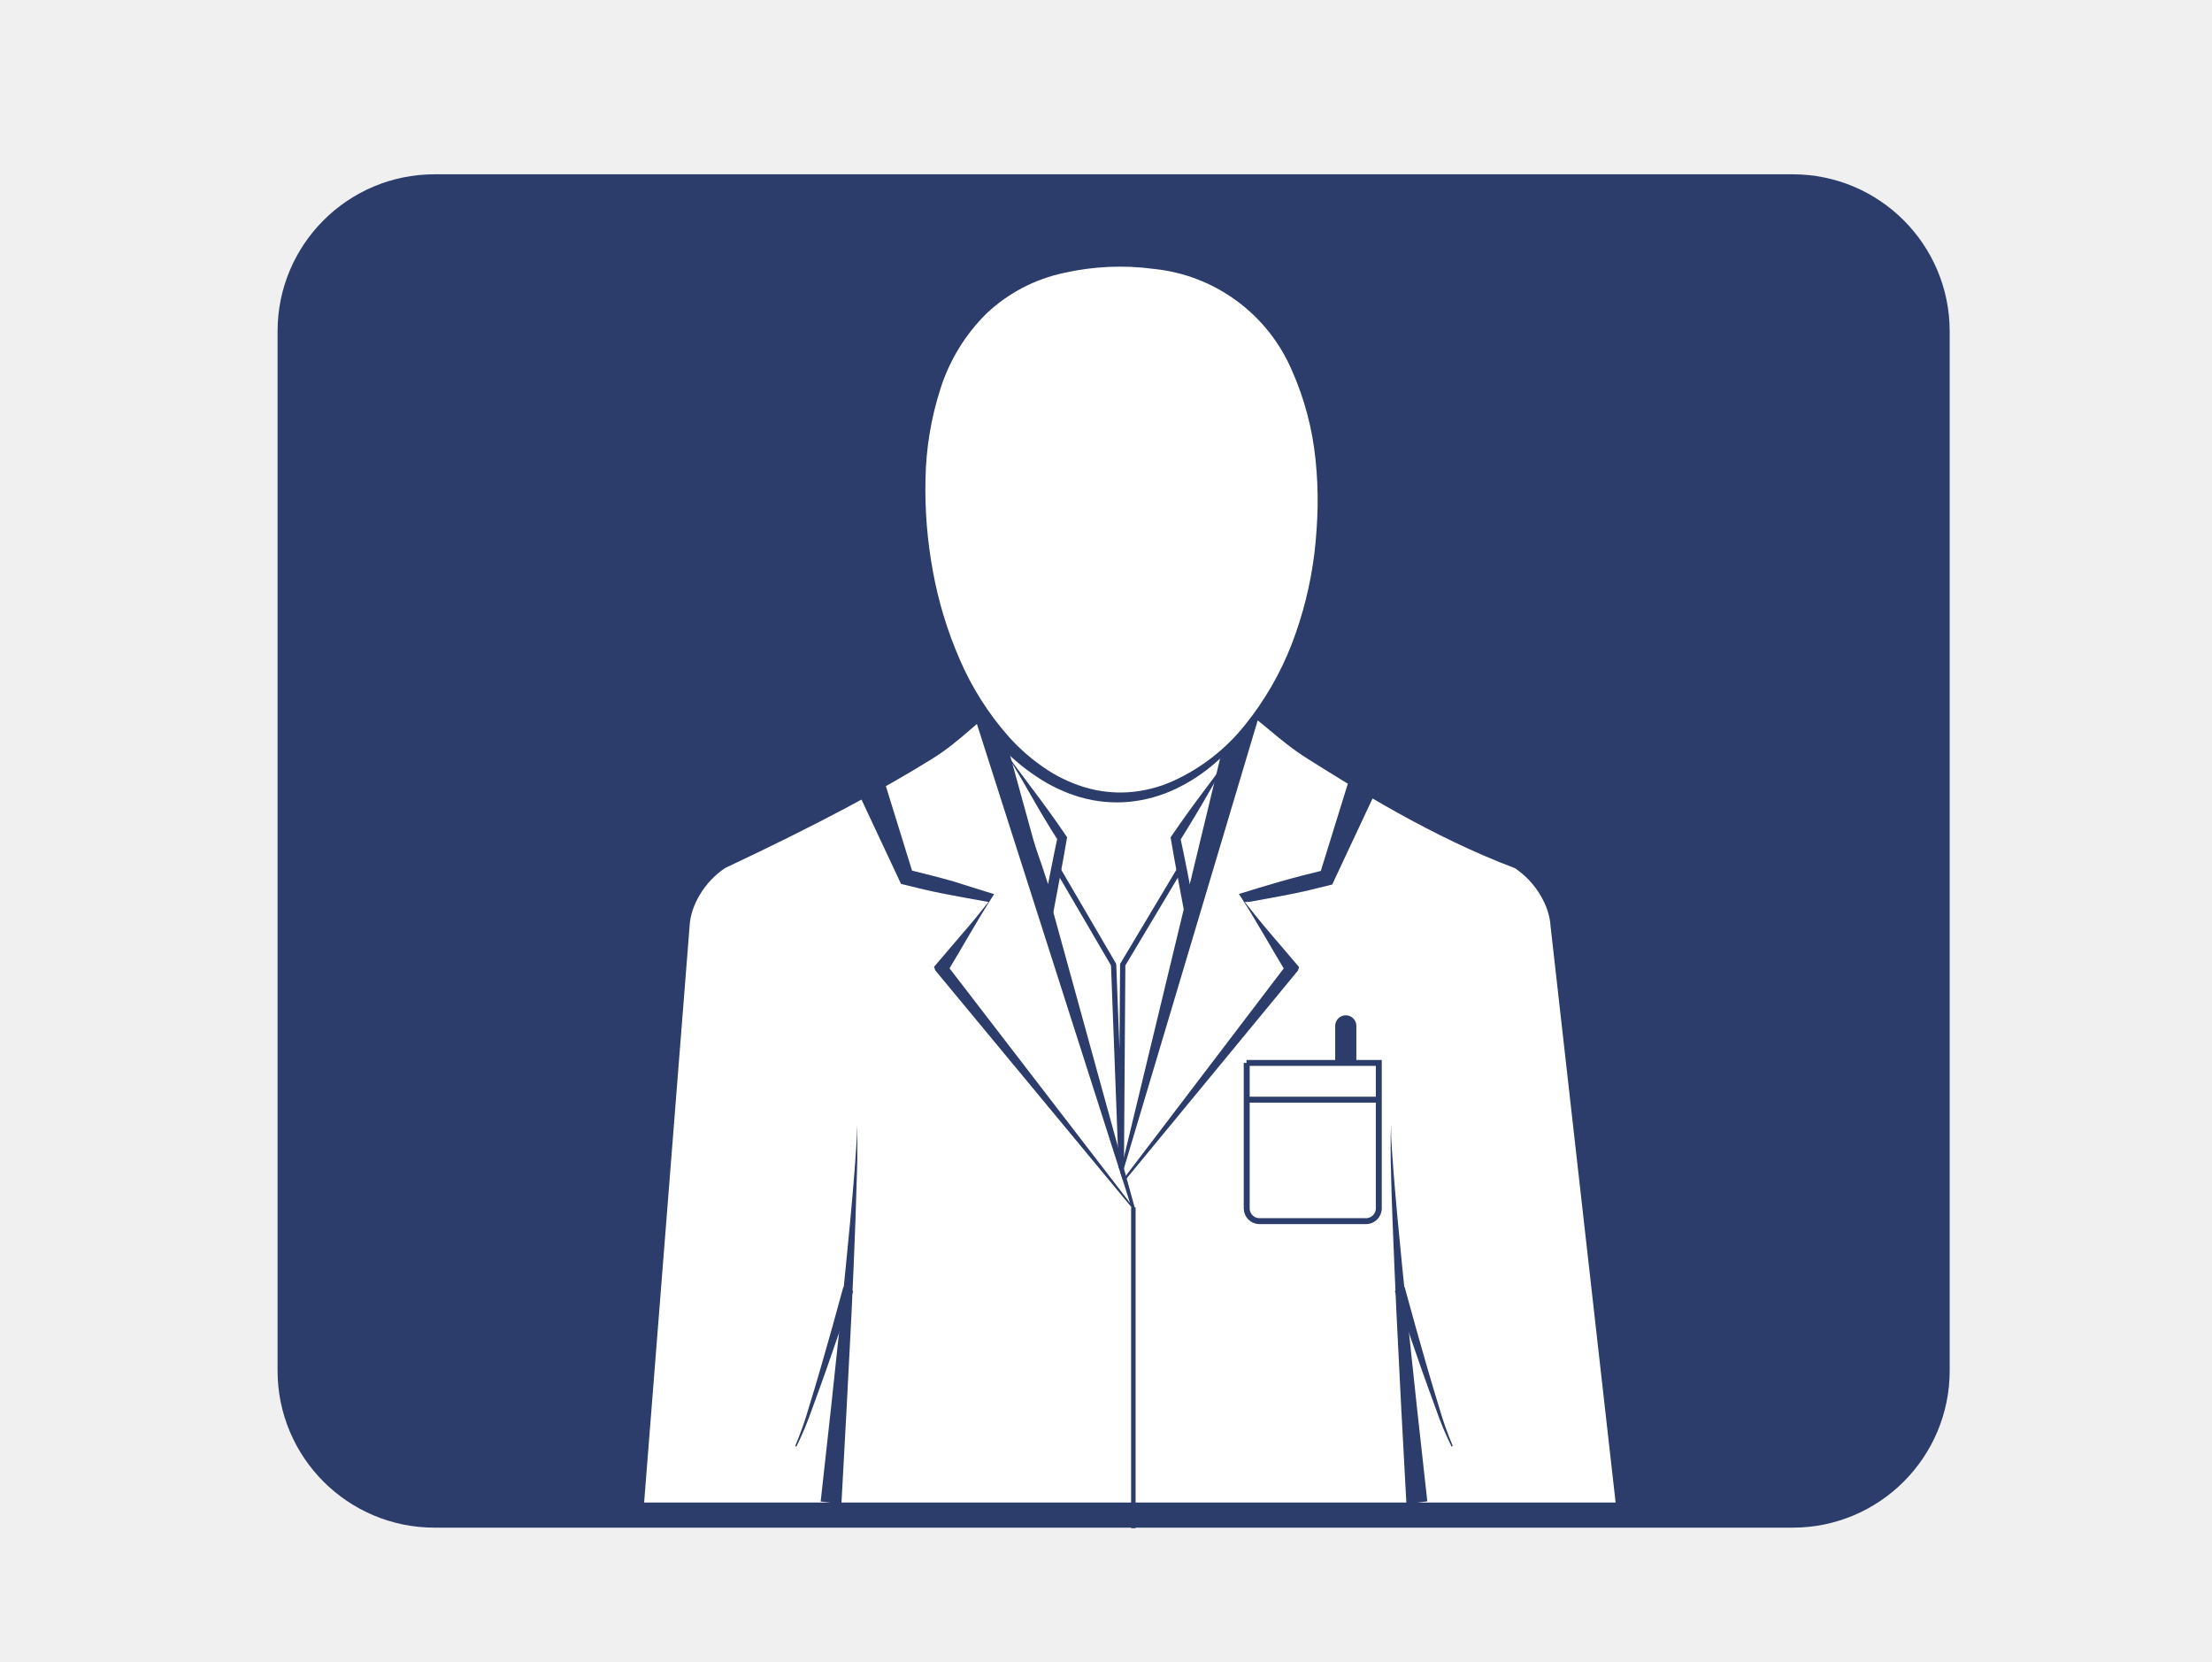
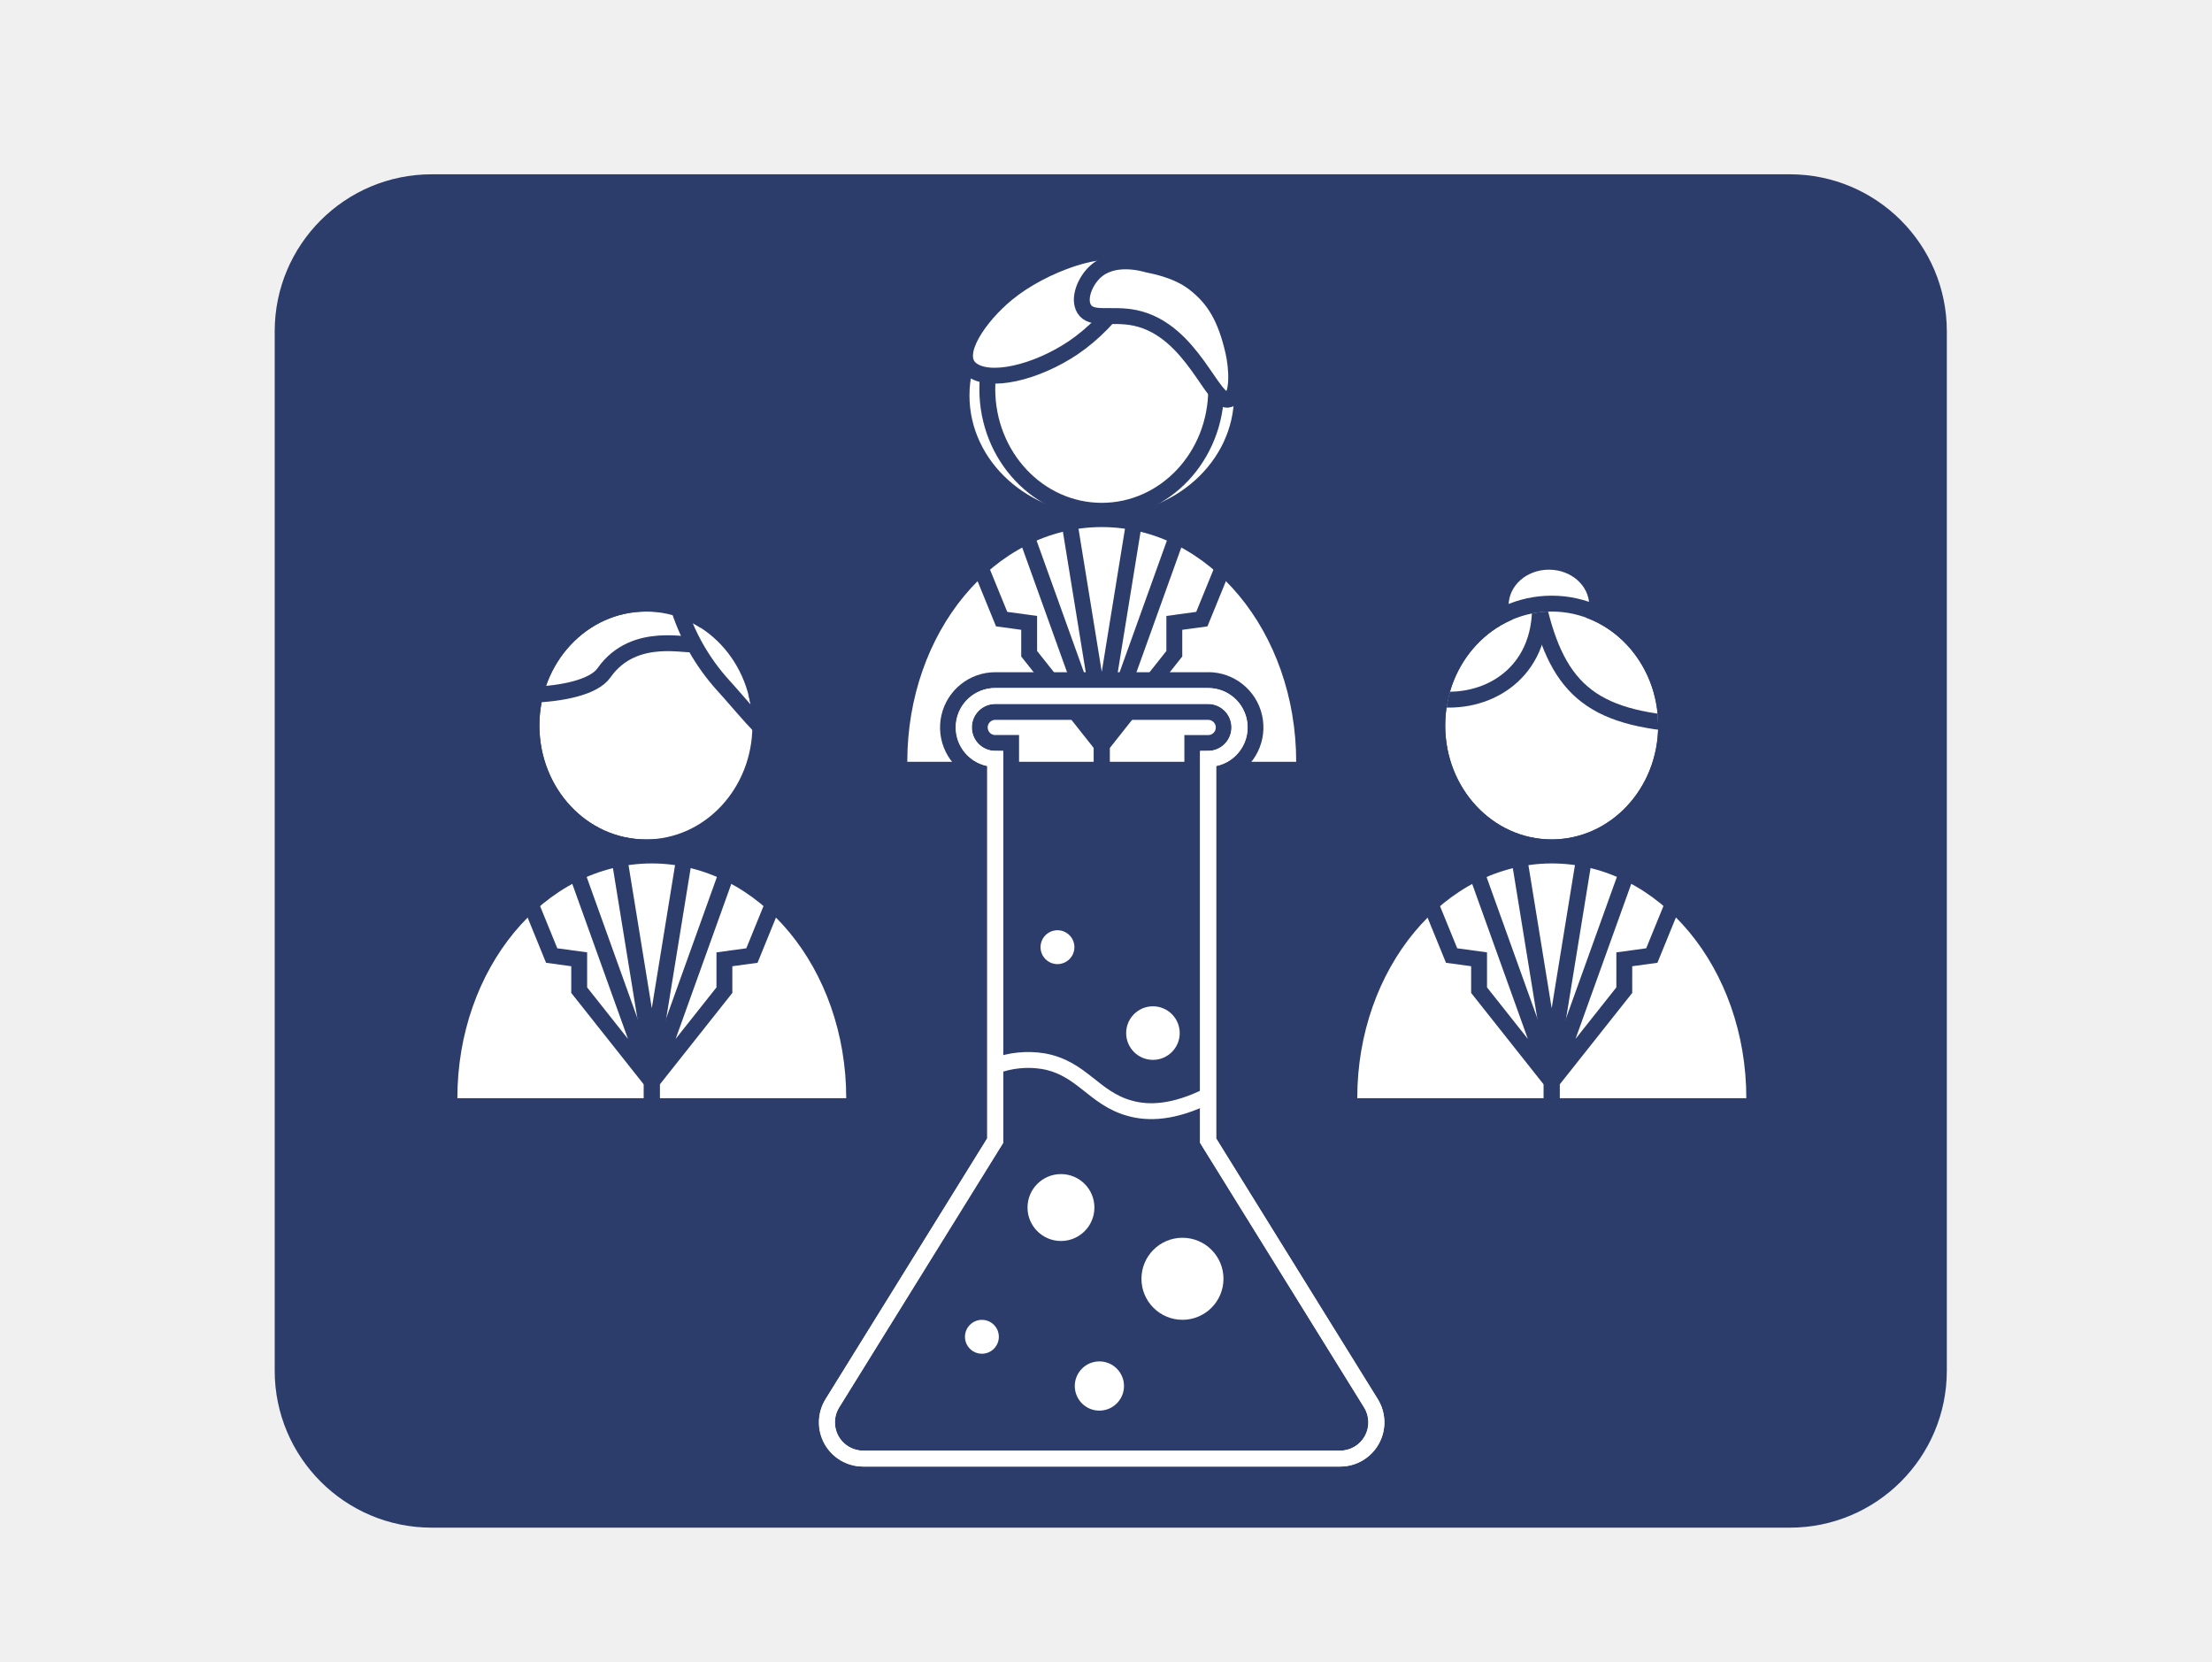
- <svg xmlns="http://www.w3.org/2000/svg" id="Layer_1" data-name="Layer 1" viewBox="0 0 418 314">
+ <svg xmlns="http://www.w3.org/2000/svg" viewBox="0 0 418 314">
  <defs>
-     <style>.cls-1{fill:#2c3d6c;}.cls-2,.cls-4{fill:#fff;}.cls-3,.cls-5,.cls-6{fill:none;}.cls-3,.cls-4,.cls-5,.cls-6{stroke:#2c3d6c;}.cls-3{stroke-linecap:round;stroke-linejoin:round;}.cls-4,.cls-5,.cls-6{stroke-miterlimit:10;}.cls-4,.cls-5{stroke-width:1.12px;}.cls-6{stroke-width:0.85px;}</style>
+     <style>.cls-1,.cls-5,.cls-8{fill:none;}.cls-2{opacity:0.43;}.cls-3{fill:#2c3d6c;}.cls-4,.cls-7{fill:#fff;}.cls-5,.cls-7{stroke:#2c3d6c;}.cls-5,.cls-7,.cls-8{stroke-miterlimit:10;stroke-width:3px;}.cls-6{clip-path:url(#clip-path);}.cls-8{stroke:#fff;}</style>
+     <clipPath id="clip-path">
+       <ellipse class="cls-1" cx="293.22" cy="137.07" rx="20.12" ry="21.52" />
+     </clipPath>
  </defs>
-   <g id="Layer_3" data-name="Layer 3">
-     <rect class="cls-1" x="52.45" y="32.93" width="315.98" height="255.69" rx="29.67" />
-     <path class="cls-2" d="M211.67,128c-23,0-24.58,8.54-35.47,15.33-9,5.6-21.5,12.35-39.14,20.65-4,2.62-6.54,7.16-6.74,10.89l-8.6,109H305.3L293,174.91c-.2-3.73-2.77-8.27-6.74-10.89-15.69-5.91-30.15-15-39.13-20.65C236.27,136.59,233.7,128,211.67,128" />
-     <path class="cls-1" d="M234.12,168.9c2.48-.76,5-1.55,7.57-2.28,2.89-.83,5.82-1.58,8.69-2.27l-1,.88,6.56-21.17.74,3.25h0a52.91,52.91,0,0,0-4.66-3.93,55.48,55.48,0,0,0-5.13-3.46,42.79,42.79,0,0,0-5.44-2.77,22.09,22.09,0,0,0-2.74-.93,11.3,11.3,0,0,0-1.29-.25h-.7l1.53-1.82-26.11,87.43.47,1.41-.43-.1,30.67-40.28h0l.18,1.1c-1.5-2.48-2.93-4.94-4.3-7.28s-2.71-4.58-4.08-6.71Zm1.1,1.52c1.59,2,3.18,4,4.76,5.84l5.12,6,.38.45-.2.65h0L212.6,223l-.43-.1-.47-1.41L233.29,132l.65,0,1.34-.44h0l.33-.09h.2l.34-.05h.6a9.37,9.37,0,0,1,1.06,0,15.38,15.38,0,0,1,1.91.26,26.27,26.27,0,0,1,3.46,1,48,48,0,0,1,6.27,2.77,60,60,0,0,1,5.82,3.48,56.71,56.71,0,0,1,5.48,4.15h0l1.53,1.57-.79,1.68-9.41,20.07-.33.71-.67.17c-2.48.63-4.92,1.21-7.39,1.7s-5,.94-7.58,1.4Z" />
-     <path class="cls-1" d="M186.79,170.41l-.88-.16c-2.59-.47-5.12-.91-7.59-1.4s-4.91-1.06-7.39-1.69l-.67-.17-.33-.71-9.41-20.07-.79-1.68,1.53-1.57h0a56.71,56.71,0,0,1,5.48-4.15,60,60,0,0,1,5.82-3.48,48,48,0,0,1,6.27-2.77,26.27,26.27,0,0,1,3.46-1,15.38,15.38,0,0,1,1.91-.26,9.37,9.37,0,0,1,1.06,0h.6l.34,0h.2l.33.09h0l1.34.44.19,1.38,26.18,95h0l-.43.1-37.29-45h0l-.21-.66.39-.45,5.12-6C183.6,174.41,185.2,172.44,186.79,170.41Zm1.1-1.53-.53.83c-1.37,2.13-2.7,4.36-4.08,6.71s-2.8,4.81-4.3,7.28l.18-1.11h0l35.18,45.73-.43.1h0l-30.18-94.37,1.53,1.82h-.7a11.3,11.3,0,0,0-1.29.25,22.09,22.09,0,0,0-2.74.93,42.79,42.79,0,0,0-5.44,2.77,55.48,55.48,0,0,0-5.13,3.46,52.91,52.91,0,0,0-4.66,3.93L166,144l6.56,21.17-1-.88c2.88.69,5.81,1.44,8.7,2.26,2.59.83,5.12,1.61,7.6,2.38Z" />
-     <path class="cls-1" d="M188.75,140.31c.94,1.37,1.92,2.78,2.94,4.19l3.2,4.28c2.2,2.91,4.45,6,6.56,9.11l.2.29-.07.37c-.37,2.12-.73,4.24-1.13,6.35l-1.19,6.35-.75,4-1.17-3.9c-.8-2.64-1.62-5.3-2.37-8s-1.48-5.36-2.15-8l-2-7.73C190.16,145.16,189.45,142.67,188.75,140.31Zm0,0c.89,2.75,1.76,5.39,2.71,8l2.76,7.65c.92,2.5,1.77,4.93,2.61,7.39s1.61,4.91,2.41,7.39l-1.93.1,1.24-6.33c.4-2.11.85-4.22,1.29-6.32l.13.65c-1.88-2.92-3.61-5.85-5.4-9-.89-1.54-1.81-3.15-2.78-4.76S189.81,141.94,188.75,140.31Z" />
-     <path class="cls-1" d="M234.11,140.31q-1.59,2.44-3,4.84c-1,1.61-1.89,3.22-2.79,4.76-1.78,3.11-3.52,6-5.4,9l.13-.65c.44,2.1.89,4.21,1.3,6.32l1.23,6.33-1.92-.1c.79-2.48,1.56-5,2.4-7.39s1.7-4.89,2.62-7.39l2.76-7.65C232.34,145.7,233.22,143.06,234.11,140.31Zm0,0c-.7,2.36-1.42,4.85-2.07,7.34l-2,7.73c-.67,2.63-1.41,5.31-2.16,8s-1.57,5.34-2.36,8l-1.18,3.9-.75-4-1.19-6.35c-.4-2.11-.76-4.23-1.13-6.35l-.06-.37.19-.29c2.11-3.1,4.36-6.2,6.57-9.11l3.19-4.28C232.18,143.09,233.17,141.68,234.11,140.31Z" />
-     <polyline class="cls-3" points="223.18 163.82 212.16 182.26 211.89 220.49 210.44 182.26 199.67 163.82" />
-     <path class="cls-1" d="M155.08,283.68q2-17.73,3.86-35.58.92-8.9,1.76-17.81c.28-3,.53-5.94.77-8.91.1-1.49.24-3,.32-4.47l.13-2.23v-2.25l.09,2.25v2.25c0,1.5,0,3-.07,4.49q-.12,4.49-.28,9-.33,9-.76,17.93Q160,266.25,159,284.15Z" />
-     <path class="cls-1" d="M161.22,243.93q-2.49,7.45-5.08,14.85c-.87,2.45-1.75,4.91-2.66,7.36a63.43,63.43,0,0,1-3,7.2l-.2-.18a64.91,64.91,0,0,0,2.59-7.33c.78-2.49,1.52-5,2.25-7.53q2.19-7.55,4.25-15.16Z" />
-     <path class="cls-1" d="M254.31,202.82a2,2,0,0,1-2-2v-7a2,2,0,0,1,4,0v7A2,2,0,0,1,254.31,202.82Z" />
-     <path class="cls-4" d="M235.55,200.82h25V228.3a2.41,2.41,0,0,1-2.41,2.41H238a2.41,2.41,0,0,1-2.41-2.41h0V200.82Z" />
-     <line class="cls-5" x1="235.55" y1="207.76" x2="260.57" y2="207.76" />
-     <line class="cls-6" x1="214.17" y1="228.11" x2="214.17" y2="288.72" />
-     <path class="cls-2" d="M248.58,104.55c-3.52,27-19.85,46.12-37.18,46.12-17.68,0-33.25-19.67-37.17-46.12-4-26.73,3.5-56.2,37.17-56.2C244.37,48.35,252.06,77.76,248.58,104.55Z" />
-     <path class="cls-1" d="M248.78,104.58a79.84,79.84,0,0,1-4.33,17.28,59.68,59.68,0,0,1-8.55,15.64,42.43,42.43,0,0,1-6.16,6.55,32.71,32.71,0,0,1-7.58,5,26.45,26.45,0,0,1-8.8,2.44,25,25,0,0,1-9.15-.85,29.53,29.53,0,0,1-8.31-3.9,38.31,38.31,0,0,1-7-5.93,56.73,56.73,0,0,1-10-15.13,77.71,77.71,0,0,1-5.55-17.21,87.63,87.63,0,0,1-1.74-18,62.13,62.13,0,0,1,2.62-18,38.37,38.37,0,0,1,9.37-16,34.32,34.32,0,0,1,16.42-8.87,47.28,47.28,0,0,1,9.21-1.16,53,53,0,0,1,9.24.49,35,35,0,0,1,17.07,7.24,35.52,35.52,0,0,1,10.5,15,57.88,57.88,0,0,1,3.48,17.66A93.16,93.16,0,0,1,248.78,104.58Zm-.4,0c.34-2.94.55-5.9.61-8.85a74.59,74.59,0,0,0-.39-8.85,55.13,55.13,0,0,0-4.47-16.9A31.91,31.91,0,0,0,218,50.8a48,48,0,0,0-16.94.76,30.57,30.57,0,0,0-14.62,7.65,34.75,34.75,0,0,0-8.73,14.26,59,59,0,0,0-2.82,17,84.68,84.68,0,0,0,1.39,17.4,75.27,75.27,0,0,0,5.07,16.7,54.8,54.8,0,0,0,9.29,14.63,36.53,36.53,0,0,0,6.47,5.71,27.65,27.65,0,0,0,7.67,3.77,23.46,23.46,0,0,0,8.45,1,24.88,24.88,0,0,0,8.33-2.07A36.92,36.92,0,0,0,235.24,137a57.33,57.33,0,0,0,8.84-15.27A72.12,72.12,0,0,0,248.38,104.53Z" />
-     <path class="cls-1" d="M265.77,284.15q-1-17.91-1.87-35.83-.42-9-.76-17.93-.18-4.48-.28-9c-.07-1.5-.07-3-.07-4.49v-2.25l.09-2.25v2.25l.13,2.23c.08,1.49.22,3,.32,4.47q.35,4.45.77,8.91.84,8.91,1.76,17.81,1.86,17.85,3.86,35.58Z" />
-     <path class="cls-1" d="M265.43,243.14q2.06,7.61,4.25,15.16c.73,2.52,1.47,5,2.25,7.53a63,63,0,0,0,2.59,7.33l-.2.18a60,60,0,0,1-3-7.2c-.91-2.45-1.79-4.91-2.66-7.36q-2.6-7.39-5.08-14.85Z" />
+   <g id="Layer_2" data-name="Layer 2">
+     <rect class="cls-3" x="51.91" y="32.93" width="315.98" height="255.69" rx="29.67" />
+     <path class="cls-4" d="M159.91,207.48c0-24.49-16.45-44.35-36.74-44.35S86.43,183,86.43,207.48Z" />
+     <polyline class="cls-5" points="123.17 224.12 123.17 204.38 108.29 162.96 98.72 166.96 104.25 180.53 109.45 181.24 109.45 187.07 123.17 204.38" />
+     <polyline class="cls-5" points="123.17 224.12 123.17 204.38 138.05 162.96 147.62 166.96 142.09 180.53 136.89 181.24 136.89 187.07 123.17 204.38" />
+     <polyline class="cls-5" points="129.16 162.99 123.17 199.83 117.18 162.99" />
+     <path class="cls-4" d="M292.7,122.71c-5,0-9.12-3.72-9.12-8.29s4.09-8.29,9.12-8.29,9.12,3.71,9.12,8.29S297.73,122.71,292.7,122.71Z" />
+     <path class="cls-3" d="M292.7,107.63c4.21,0,7.62,3,7.62,6.79s-3.41,6.79-7.62,6.79-7.62-3-7.62-6.79,3.41-6.79,7.62-6.79m0-3c-5.86,0-10.62,4.39-10.62,9.79s4.76,9.79,10.62,9.79,10.62-4.4,10.62-9.79-4.77-9.79-10.62-9.79Z" />
+     <ellipse class="cls-4" cx="293.22" cy="137.07" rx="20.12" ry="21.52" />
+     <g class="cls-6">
+       <path class="cls-5" d="M291,115.54c-.42,12.26-10.44,17.67-19.69,16.49" />
+       <path class="cls-5" d="M291,115.54c4,16.18,11.47,21,32,21.53" />
+     </g>
+     <path class="cls-3" d="M293.22,115.54c11.12,0,20.13,9.64,20.13,21.53s-9,21.52-20.13,21.52S273.1,149,273.1,137.07s9-21.53,20.12-21.53m0-3c-12.75,0-23.12,11-23.12,24.53s10.37,24.52,23.12,24.52,23.13-11,23.13-24.52S306,112.54,293.22,112.54Z" />
+     <path class="cls-4" d="M330,207.48c0-24.49-16.45-44.35-36.74-44.35S256.48,183,256.48,207.48Z" />
+     <polyline class="cls-5" points="293.22 224.12 293.22 204.38 278.34 162.96 268.77 166.96 274.31 180.53 279.5 181.24 279.5 187.07 293.22 204.38" />
+     <polyline class="cls-5" points="293.22 224.12 293.22 204.38 308.11 162.96 317.68 166.96 312.14 180.53 306.94 181.24 306.94 187.07 293.22 204.38" />
+     <polyline class="cls-5" points="299.21 162.99 293.22 199.83 287.23 162.99" />
+     <ellipse class="cls-4" cx="208.2" cy="74.72" rx="26.46" ry="24.09" />
+     <path class="cls-3" d="M208.2,52.13c13.78,0,25,10.11,25,22.59S222,97.31,208.2,97.31s-25-10.11-25-22.59,11.17-22.59,25-22.59m0-3c-15.42,0-28,11.48-28,25.59s12.54,25.59,28,25.59,28-11.48,28-25.59-12.55-25.59-28-25.59Z" />
+     <circle class="cls-4" cx="208.2" cy="72.91" r="14.59" />
+     <ellipse class="cls-4" cx="208.2" cy="74.72" rx="26.46" ry="24.09" />
+     <path class="cls-3" d="M208.2,52.13c13.78,0,25,10.11,25,22.59S222,97.31,208.2,97.31s-25-10.11-25-22.59,11.17-22.59,25-22.59m0-3c-15.42,0-28,11.48-28,25.59s12.54,25.59,28,25.59,28-11.48,28-25.59-12.55-25.59-28-25.59Z" />
+     <ellipse class="cls-4" cx="208.2" cy="73.51" rx="20.12" ry="21.52" />
+     <path class="cls-3" d="M208.2,52c11.11,0,20.12,9.64,20.12,21.52S219.31,95,208.2,95s-20.13-9.63-20.13-21.52S197.08,52,208.2,52m0-3c-12.75,0-23.13,11-23.13,24.52S195.45,98,208.2,98s23.12-11,23.12-24.52S221,49,208.2,49Z" />
+     <path class="cls-4" d="M244.94,143.93c0-24.5-16.45-44.35-36.74-44.35s-36.75,19.85-36.75,44.35Z" />
+     <polyline class="cls-5" points="208.2 160.57 208.2 140.82 193.31 99.41 183.74 103.4 189.28 116.97 194.48 117.68 194.48 123.51 208.2 140.82" />
+     <polyline class="cls-5" points="208.2 160.57 208.2 140.82 223.08 99.41 232.65 103.4 227.11 116.97 221.91 117.68 221.91 123.51 208.2 140.82" />
+     <polyline class="cls-5" points="214.18 99.44 208.2 136.28 202.21 99.44" />
+     <path class="cls-7" d="M213,48.34c4,2.56-2.46,12.13-10.21,17.37-7,4.7-15.93,6.83-19.33,4s1.69-10,6.83-14.22C197,49.94,209,45.76,213,48.34Z" />
+     <path class="cls-7" d="M204.87,58.36c1.4,2.28,5.17.76,9.67,1.71,10.84,2.3,14.66,16.54,17.71,15.4,1.78-.66,1.53-5.91.8-9.06-1.46-6.31-3.54-9.91-7.39-12.89-3.45-2.67-8.17-3.36-8.71-3.51-1.17-.33-6.76-1.86-10.16,1.51C205,53.26,203.71,56.46,204.87,58.36Z" />
+     <circle class="cls-4" cx="123.17" cy="136.46" r="14.59" />
+     <ellipse class="cls-4" cx="123.17" cy="137.07" rx="20.12" ry="21.52" />
+     <path class="cls-3" d="M123.17,115.54c11.11,0,20.12,9.64,20.12,21.53s-9,21.52-20.12,21.52-20.12-9.64-20.12-21.52,9-21.53,20.12-21.53m0-3c-12.75,0-23.12,11-23.12,24.53s10.37,24.52,23.12,24.52,23.12-11,23.12-24.52-10.37-24.53-23.12-24.53Z" />
+     <path class="cls-5" d="M129.16,114.08a39.64,39.64,0,0,0,8.67,15.43c3.33,3.64,7.64,9.1,10.28,10.62" />
+     <path class="cls-5" d="M90.35,129.56c.52,2.24,21,3.13,24.91-2.45,5.78-8.23,16.31-4.7,17.06-5.49" />
+     <circle class="cls-4" cx="122.05" cy="136.46" r="14.59" />
+     <ellipse class="cls-4" cx="122.05" cy="137.07" rx="20.12" ry="21.52" />
+     <path class="cls-3" d="M122.05,115.54c11.12,0,20.13,9.64,20.13,21.53s-9,21.52-20.13,21.52-20.12-9.64-20.12-21.52,9-21.53,20.12-21.53m0-3c-12.75,0-23.12,11-23.12,24.53s10.37,24.52,23.12,24.52,23.13-11,23.13-24.52-10.38-24.53-23.13-24.53Z" />
+     <path class="cls-5" d="M128,114.08a39.69,39.69,0,0,0,8.68,15.43c3.32,3.64,7.64,9.1,10.28,10.62" />
+     <path class="cls-5" d="M89.24,129.56c.51,2.24,21,3.13,24.9-2.45,5.78-8.23,16.31-4.7,17.07-5.49" />
+     <path class="cls-4" d="M163.13,278.57a9.85,9.85,0,0,1-8.37-15l30.32-48.9V145.85a8.94,8.94,0,0,1,3-17.36h40.23a8.94,8.94,0,0,1,3,17.36v68.79l30.32,48.9a9.85,9.85,0,0,1-8.37,15Zm25-144.08a2.94,2.94,0,0,0,0,5.88h3v76L159.86,266.7a3.85,3.85,0,0,0,3.27,5.87h90.13a3.85,3.85,0,0,0,3.27-5.87l-31.22-50.35v-76h3a2.94,2.94,0,0,0,0-5.88Z" />
+     <path class="cls-3" d="M228.31,130a7.44,7.44,0,0,1,1.5,14.73v70.35l30.54,49.26a8.34,8.34,0,0,1-7.09,12.74H163.13A8.34,8.34,0,0,1,156,264.33l30.54-49.26V144.72a7.44,7.44,0,0,1,1.5-14.73h40.23m-40.23,11.88h1.5v74.06l-.22.36-30.77,49.62a5.34,5.34,0,0,0,4.54,8.16h90.13a5.34,5.34,0,0,0,4.54-8.16h0l-31-50V141.87h1.5a4.44,4.44,0,0,0,0-8.88H188.08a4.44,4.44,0,0,0,0,8.88M228.31,127H188.08a10.44,10.44,0,0,0-4.5,19.86v67.37l-30.09,48.53a11.35,11.35,0,0,0,9.64,17.32h90.13a11.35,11.35,0,0,0,9.64-17.32l-30.09-48.53V146.85a10.44,10.44,0,0,0-4.5-19.86Zm-40.23,11.88a1.44,1.44,0,0,1,0-2.88h40.23a1.44,1.44,0,0,1,0,2.88h-4.5v77.91l.45.73,31,50a2.34,2.34,0,0,1-2,3.58H163.13a2.34,2.34,0,0,1-2-3.58l30.77-49.62.22-.36.45-.73V138.87h-4.5Z" />
+     <path class="cls-8" d="M259.08,265.12,228.31,215.5V143.37a5.94,5.94,0,0,0,0-11.88H188.08a5.94,5.94,0,0,0,0,11.88V215.5l-30.77,49.62a6.85,6.85,0,0,0,5.82,10.45h90.13A6.85,6.85,0,0,0,259.08,265.12Z" />
+     <circle class="cls-4" cx="223.45" cy="241.6" r="7.75" />
+     <circle class="cls-4" cx="185.55" cy="252.56" r="3.2" />
+     <circle class="cls-4" cx="217.87" cy="195.18" r="5.06" />
+     <circle class="cls-4" cx="200.49" cy="228.14" r="6.32" />
+     <circle class="cls-4" cx="207.75" cy="261.86" r="4.65" />
+     <path class="cls-8" d="M188.05,201.39a17.86,17.86,0,0,1,9.06-.91c7.33,1.27,9.53,7,16.33,8.89,3.48,1,8.3.93,14.87-2.37" />
+     <circle class="cls-4" cx="199.83" cy="178.95" r="3.2" />
  </g>
</svg>
